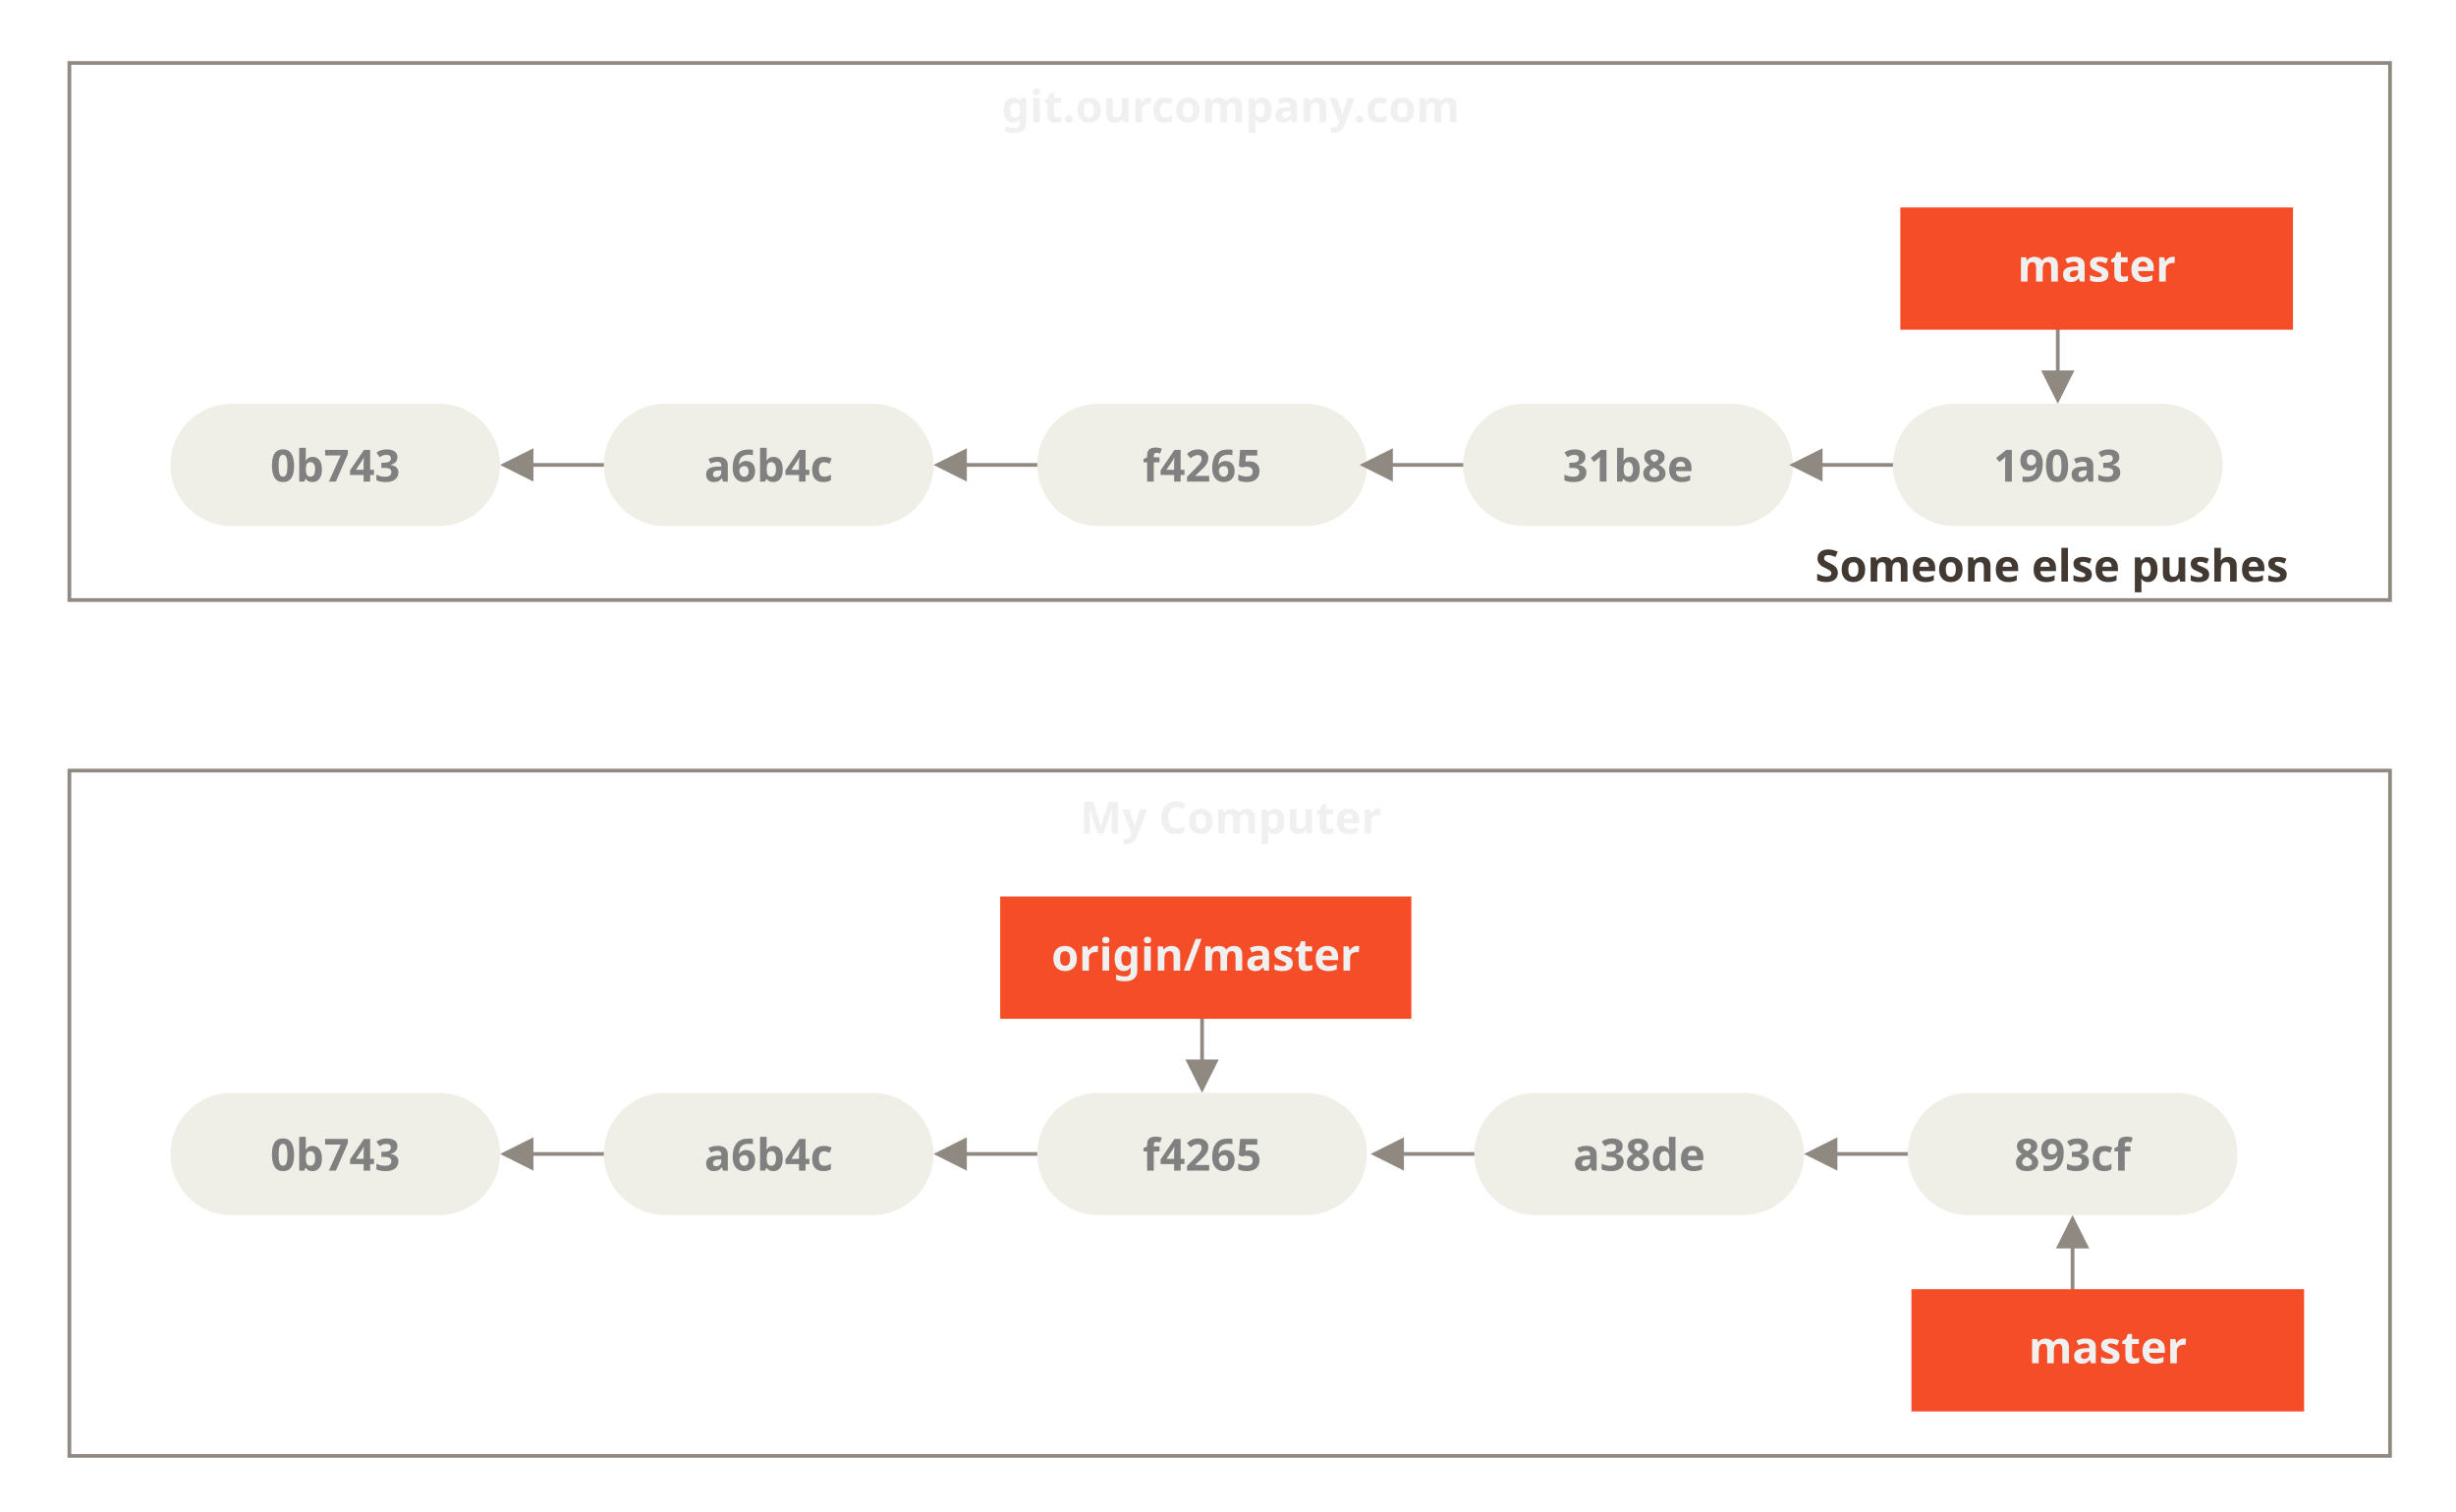
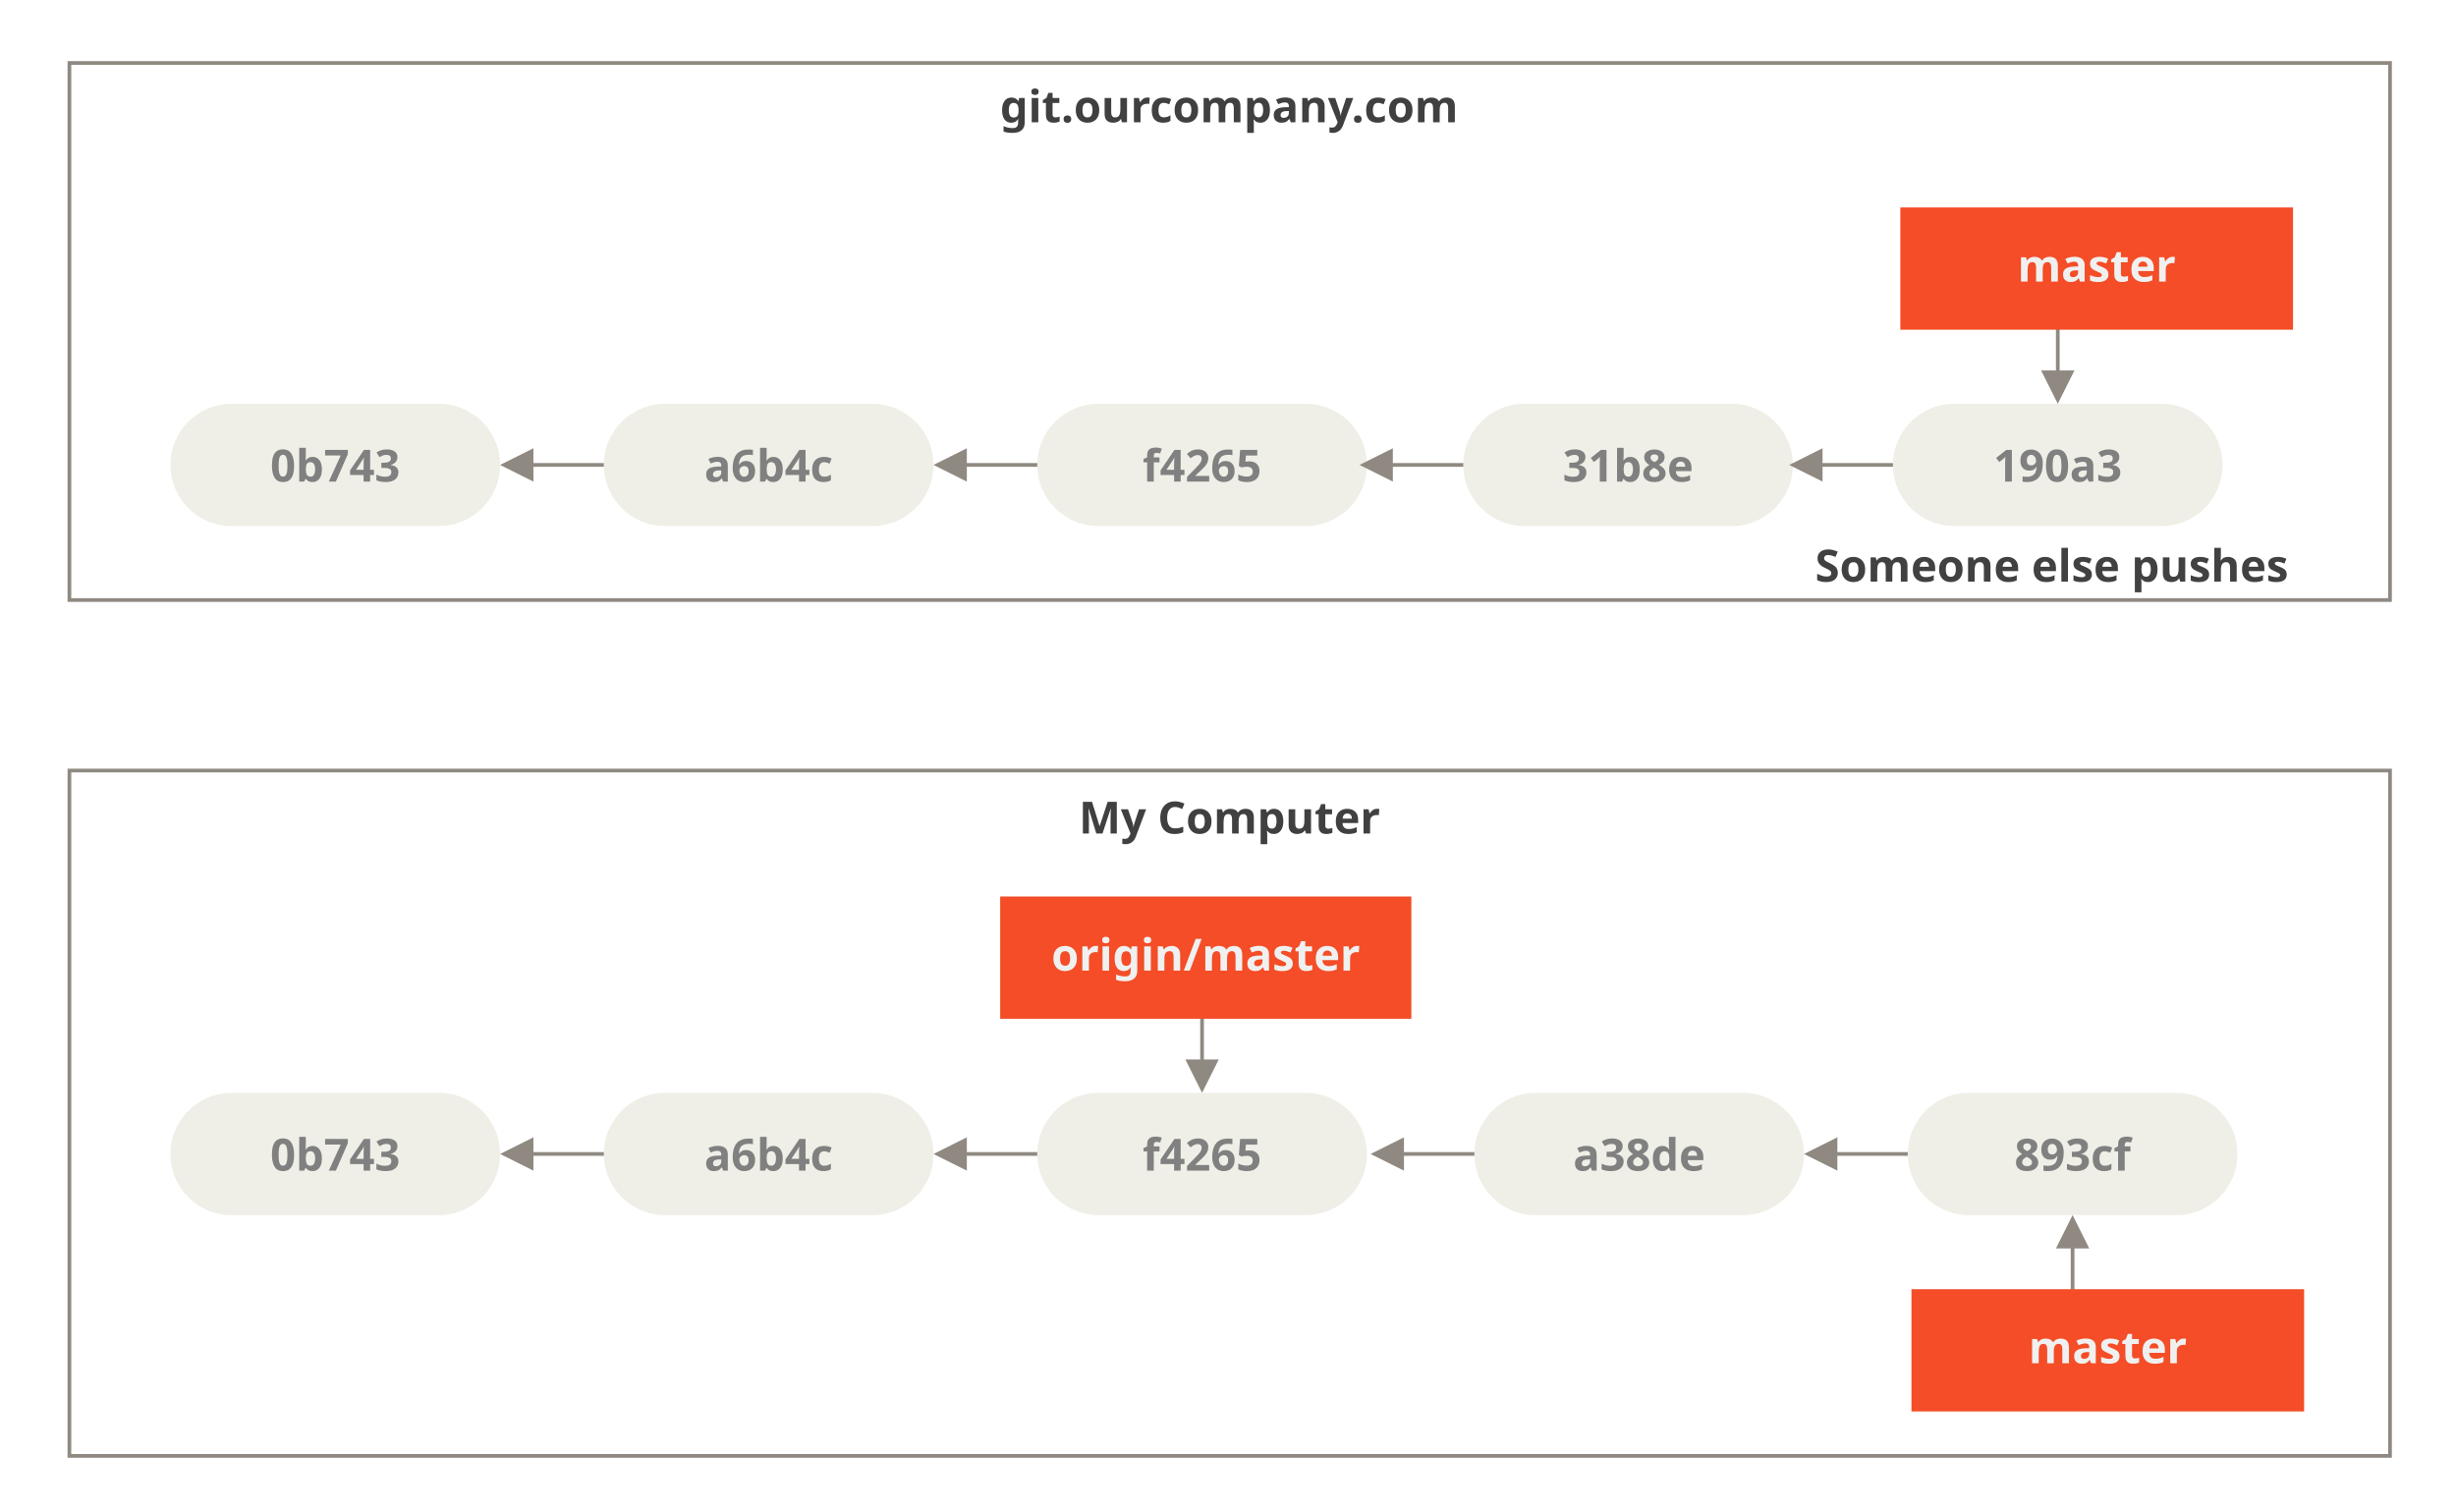
- <svg xmlns="http://www.w3.org/2000/svg" width="663px" height="408px" viewBox="0 0 663 408" version="1.1">
-   <g id="03---Remote-Branches-2" stroke="none" stroke-width="1" fill="none" fill-rule="evenodd">
-     <g id="brown" transform="translate(46, 109)">
-       <rect id="Rectangle-1" fill="#EFEFE7" fill-rule="evenodd" x="0" y="0" width="89" height="33" rx="16.5" />
-       <text stroke="none" font-family="Source Code Pro" font-size="12px" font-weight="900" fill="#979797" fill-opacity="1" text-anchor="middle" id="C6">
-         <tspan fill="#808080" x="44.5" y="21" fill-opacity="1">0b743</tspan>
+ <svg xmlns="http://www.w3.org/2000/svg" id="svg13660" version="1.1" viewBox="0 0 663 408">
+   <g id="03---Remote-Branches-2" fill="none" fill-rule="evenodd">
+     <g id="brown" transform="translate(46 109)">
+       <rect id="Rectangle-1" width="89" height="33" rx="16.5" fill="#EFEFE7" fill-rule="evenodd" />
+       <text id="C6" fill="#979797" font-family="Source Code Pro" font-size="12px" font-weight="700" text-anchor="middle">
+         <tspan id="tspan13534" x="44.5" y="21" fill="#808080">0b743</tspan>
      </text>
    </g>
-     <path id="Line-7" d="M144,125 L183,125 L183,126 L144,126 L144,130 L135,125.5 L144,121 L144,125 Z" fill="#8F8981" fill-rule="nonzero" />
-     <g id="brown" transform="translate(163, 109)">
-       <rect id="Rectangle-1" fill="#EFEFE7" fill-rule="evenodd" x="0" y="0" width="89" height="33" rx="16.5" />
-       <text stroke="none" font-family="Source Code Pro" font-size="12px" font-weight="900" fill="#979797" fill-opacity="1" text-anchor="middle" id="C6">
-         <tspan fill="#808080" x="44.5" y="21" fill-opacity="1">a6b4c</tspan>
+     <path id="Line-7" d="m144 125h39v1h-39v4l-9-4.5 9-4.5v4z" fill="#8F8981" fill-rule="nonzero" />
+     <g id="g13545" transform="translate(163 109)">
+       <rect id="rect13539" width="89" height="33" rx="16.5" fill="#EFEFE7" fill-rule="evenodd" />
+       <text id="text13543" fill="#979797" font-family="Source Code Pro" font-size="12px" font-weight="700" text-anchor="middle">
+         <tspan id="tspan13541" x="44.5" y="21" fill="#808080">a6b4c</tspan>
      </text>
    </g>
-     <path id="Line-8" d="M261,125 L300,125 L300,126 L261,126 L261,130 L252,125.5 L261,121 L261,125 Z" fill="#8F8981" fill-rule="nonzero" />
-     <g id="brown" transform="translate(280, 109)">
-       <rect id="Rectangle-1" fill="#EFEFE7" fill-rule="evenodd" x="0" y="0" width="89" height="33" rx="16.5" />
-       <text stroke="none" font-family="Source Code Pro" font-size="12px" font-weight="900" fill="#979797" fill-opacity="1" text-anchor="middle" id="C6">
-         <tspan fill="#808080" x="44.5" y="21" fill-opacity="1">f4265</tspan>
+     <path id="Line-8" d="m261 125h39v1h-39v4l-9-4.5 9-4.5v4z" fill="#8F8981" fill-rule="nonzero" />
+     <g id="g13554" transform="translate(280 109)">
+       <rect id="rect13548" width="89" height="33" rx="16.5" fill="#EFEFE7" fill-rule="evenodd" />
+       <text id="text13552" fill="#979797" font-family="Source Code Pro" font-size="12px" font-weight="700" text-anchor="middle">
+         <tspan id="tspan13550" x="44.5" y="21" fill="#808080">f4265</tspan>
      </text>
    </g>
-     <path id="Line-8" d="M376,125 L415,125 L415,126 L376,126 L376,130 L367,125.5 L376,121 L376,125 Z" fill="#8F8981" fill-rule="nonzero" />
-     <g id="brown" transform="translate(395, 109)">
-       <rect id="Rectangle-1" fill="#EFEFE7" fill-rule="evenodd" x="0" y="0" width="89" height="33" rx="16.5" />
-       <text stroke="none" font-family="Source Code Pro" font-size="12px" font-weight="900" fill="#979797" fill-opacity="1" text-anchor="middle" id="C6">
-         <tspan fill="#808080" x="44.5" y="21" fill-opacity="1">31b8e</tspan>
+     <path id="path13556" d="m376 125h39v1h-39v4l-9-4.5 9-4.5v4z" fill="#8F8981" fill-rule="nonzero" />
+     <g id="g13564" transform="translate(395 109)">
+       <rect id="rect13558" width="89" height="33" rx="16.5" fill="#EFEFE7" fill-rule="evenodd" />
+       <text id="text13562" fill="#979797" font-family="Source Code Pro" font-size="12px" font-weight="700" text-anchor="middle">
+         <tspan id="tspan13560" x="44.5" y="21" fill="#808080">31b8e</tspan>
      </text>
    </g>
-     <path id="Line-8" d="M492,125 L531,125 L531,126 L492,126 L492,130 L483,125.5 L492,121 L492,125 Z" fill="#8F8981" fill-rule="nonzero" />
-     <g id="brown" transform="translate(511, 109)">
-       <rect id="Rectangle-1" fill="#EFEFE7" fill-rule="evenodd" x="0" y="0" width="89" height="33" rx="16.5" />
-       <text stroke="none" font-family="Source Code Pro" font-size="12px" font-weight="900" fill="#979797" fill-opacity="1" text-anchor="middle" id="C6">
-         <tspan fill="#808080" x="44.5" y="21" fill-opacity="1">190a3</tspan>
+     <path id="path13566" d="m492 125h39v1h-39v4l-9-4.5 9-4.5v4z" fill="#8F8981" fill-rule="nonzero" />
+     <g id="g13574" transform="translate(511 109)">
+       <rect id="rect13568" width="89" height="33" rx="16.5" fill="#EFEFE7" fill-rule="evenodd" />
+       <text id="text13572" fill="#979797" font-family="Source Code Pro" font-size="12px" font-weight="700" text-anchor="middle">
+         <tspan id="tspan13570" x="44.5" y="21" fill="#808080">190a3</tspan>
      </text>
    </g>
-     <g id="Line-2-+-ref" transform="translate(513, 56)">
-       <path id="Line-2" d="M42,44 L42,20 L43,20 L43,44 L47,44 L42.5,53 L38,44 L42,44 Z" fill="#8F8981" fill-rule="nonzero" />
+     <g id="Line-2-+-ref" transform="translate(513 56)">
+       <path id="Line-2" d="m42 44v-24h1v24h4l-4.5 9-4.5-9h4z" fill="#8F8981" fill-rule="nonzero" />
      <g id="ref">
-         <rect id="Rectangle-2" fill="#F44D27" fill-rule="evenodd" x="0" y="0" width="106" height="33" />
-         <text stroke="none" font-family="Source Code Pro" font-size="12px" font-weight="900" fill="#979797" fill-opacity="1" text-anchor="middle" id="master">
-           <tspan fill="#f0f0f0" x="53" y="20" fill-opacity="1">master</tspan>
+         <rect id="Rectangle-2" width="106" height="33" fill="#F44D27" fill-rule="evenodd" />
+         <text id="master" fill="#979797" font-family="Source Code Pro" font-size="12px" font-weight="700" text-anchor="middle">
+           <tspan id="tspan13578" x="53" y="20" fill="#f0f0f0">master</tspan>
        </text>
      </g>
    </g>
-     <path id="Line-6" d="M324,286 L324,259 L325,259 L325,286 L329,286 L324.5,295 L320,286 L324,286 Z" fill="#8F8981" fill-rule="nonzero" />
-     <g id="brown" transform="translate(46, 295)">
-       <rect id="Rectangle-1" fill="#EFEFE7" fill-rule="evenodd" x="0" y="0" width="89" height="33" rx="16.5" />
-       <text stroke="none" font-family="Source Code Pro" font-size="12px" font-weight="900" fill="#979797" fill-opacity="1" text-anchor="middle" id="C6">
-         <tspan fill="#808080" x="44.5" y="21" fill-opacity="1">0b743</tspan>
+     <path id="Line-6" d="m324 286v-27h1v27h4l-4.5 9-4.5-9h4z" fill="#8F8981" fill-rule="nonzero" />
+     <g id="g13590" transform="translate(46 295)">
+       <rect id="rect13584" width="89" height="33" rx="16.5" fill="#EFEFE7" fill-rule="evenodd" />
+       <text id="text13588" fill="#979797" font-family="Source Code Pro" font-size="12px" font-weight="700" text-anchor="middle">
+         <tspan id="tspan13586" x="44.5" y="21" fill="#808080">0b743</tspan>
      </text>
    </g>
-     <path id="Line-5" d="M144,311 L183,311 L183,312 L144,312 L144,316 L135,311.5 L144,307 L144,311 Z" fill="#8F8981" fill-rule="nonzero" />
-     <g id="brown" transform="translate(163, 295)">
-       <rect id="Rectangle-1" fill="#EFEFE7" fill-rule="evenodd" x="0" y="0" width="89" height="33" rx="16.5" />
-       <text stroke="none" font-family="Source Code Pro" font-size="12px" font-weight="900" fill="#979797" fill-opacity="1" text-anchor="middle" id="C6">
-         <tspan fill="#808080" x="44.5" y="21" fill-opacity="1">a6b4c</tspan>
+     <path id="Line-5" d="m144 311h39v1h-39v4l-9-4.5 9-4.5v4z" fill="#8F8981" fill-rule="nonzero" />
+     <g id="g13599" transform="translate(163 295)">
+       <rect id="rect13593" width="89" height="33" rx="16.5" fill="#EFEFE7" fill-rule="evenodd" />
+       <text id="text13597" fill="#979797" font-family="Source Code Pro" font-size="12px" font-weight="700" text-anchor="middle">
+         <tspan id="tspan13595" x="44.5" y="21" fill="#808080">a6b4c</tspan>
      </text>
    </g>
-     <path id="Line-4" d="M261,311 L300,311 L300,312 L261,312 L261,316 L252,311.5 L261,307 L261,311 Z" fill="#8F8981" fill-rule="nonzero" />
-     <g id="brown" transform="translate(280, 295)">
-       <rect id="Rectangle-1" fill="#EFEFE7" fill-rule="evenodd" x="0" y="0" width="89" height="33" rx="16.5" />
-       <text stroke="none" font-family="Source Code Pro" font-size="12px" font-weight="900" fill="#979797" fill-opacity="1" text-anchor="middle" id="C6">
-         <tspan fill="#808080" x="44.5" y="21" fill-opacity="1">f4265</tspan>
+     <path id="Line-4" d="m261 311h39v1h-39v4l-9-4.5 9-4.5v4z" fill="#8F8981" fill-rule="nonzero" />
+     <g id="g13608" transform="translate(280 295)">
+       <rect id="rect13602" width="89" height="33" rx="16.5" fill="#EFEFE7" fill-rule="evenodd" />
+       <text id="text13606" fill="#979797" font-family="Source Code Pro" font-size="12px" font-weight="700" text-anchor="middle">
+         <tspan id="tspan13604" x="44.5" y="21" fill="#808080">f4265</tspan>
      </text>
    </g>
-     <path id="Line-4" d="M379,311 L418,311 L418,312 L379,312 L379,316 L370,311.5 L379,307 L379,311 Z" fill="#8F8981" fill-rule="nonzero" />
-     <g id="brown" transform="translate(398, 295)">
-       <rect id="Rectangle-1" fill="#EFEFE7" fill-rule="evenodd" x="0" y="0" width="89" height="33" rx="16.5" />
-       <text stroke="none" font-family="Source Code Pro" font-size="12px" font-weight="900" fill="#979797" fill-opacity="1" text-anchor="middle" id="C6">
-         <tspan fill="#808080" x="44.5" y="21" fill-opacity="1">a38de</tspan>
+     <path id="path13610" d="m379 311h39v1h-39v4l-9-4.5 9-4.5v4z" fill="#8F8981" fill-rule="nonzero" />
+     <g id="g13618" transform="translate(398 295)">
+       <rect id="rect13612" width="89" height="33" rx="16.5" fill="#EFEFE7" fill-rule="evenodd" />
+       <text id="text13616" fill="#979797" font-family="Source Code Pro" font-size="12px" font-weight="700" text-anchor="middle">
+         <tspan id="tspan13614" x="44.5" y="21" fill="#808080">a38de</tspan>
      </text>
    </g>
-     <path id="Line-4" d="M496,311 L535,311 L535,312 L496,312 L496,316 L487,311.5 L496,307 L496,311 Z" fill="#8F8981" fill-rule="nonzero" />
-     <g id="brown" transform="translate(515, 295)">
-       <rect id="Rectangle-1" fill="#EFEFE7" fill-rule="evenodd" x="0" y="0" width="89" height="33" rx="16.5" />
-       <text stroke="none" font-family="Source Code Pro" font-size="12px" font-weight="900" fill="#979797" fill-opacity="1" text-anchor="middle" id="C6">
-         <tspan fill="#808080" x="44.5" y="21" fill-opacity="1">893cf</tspan>
+     <path id="path13620" d="m496 311h39v1h-39v4l-9-4.5 9-4.5v4z" fill="#8F8981" fill-rule="nonzero" />
+     <g id="g13628" transform="translate(515 295)">
+       <rect id="rect13622" width="89" height="33" rx="16.5" fill="#EFEFE7" fill-rule="evenodd" />
+       <text id="text13626" fill="#979797" font-family="Source Code Pro" font-size="12px" font-weight="700" text-anchor="middle">
+         <tspan id="tspan13624" x="44.5" y="21" fill="#808080">893cf</tspan>
      </text>
    </g>
-     <g id="Line-3-+-ref-2" transform="translate(516, 328)">
-       <path id="Line-3" d="M44,9 L44,34 L43,34 L43,9 L39,9 L43.5,0 L48,9 L44,9 Z" fill="#8F8981" fill-rule="nonzero" />
-       <g id="ref" transform="translate(0, 20)">
-         <rect id="Rectangle-2" fill="#F44D27" fill-rule="evenodd" x="0" y="0" width="106" height="33" />
-         <text stroke="none" font-family="Source Code Pro" font-size="12px" font-weight="900" fill="#979797" fill-opacity="1" text-anchor="middle" id="master">
-           <tspan fill="#f0f0f0" x="53" y="20" fill-opacity="1">master</tspan>
+     <g id="Line-3-+-ref-2" transform="translate(516 328)">
+       <path id="Line-3" d="m44 9v25h-1v-25h-4l4.5-9 4.5 9h-4z" fill="#8F8981" fill-rule="nonzero" />
+       <g id="g13637" transform="translate(0 20)">
+         <rect id="rect13631" width="106" height="33" fill="#F44D27" fill-rule="evenodd" />
+         <text id="text13635" fill="#979797" font-family="Source Code Pro" font-size="12px" font-weight="700" text-anchor="middle">
+           <tspan id="tspan13633" x="53" y="20" fill="#f0f0f0">master</tspan>
        </text>
      </g>
    </g>
-     <g id="ref-3" transform="translate(270, 242)">
-       <rect id="Rectangle-2" fill="#F44D27" x="0" y="0" width="111" height="33" />
-       <text stroke="none" font-family="Source Code Pro" font-size="12px" font-weight="900" fill="#979797" fill-opacity="1" text-anchor="middle" id="master">
-         <tspan fill="#f0f0f0" x="55.5" y="20" fill-opacity="1">origin/master</tspan>
+     <g id="ref-3" transform="translate(270 242)">
+       <rect id="rect13640" width="111" height="33" fill="#F44D27" />
+       <text id="text13644" fill="#979797" font-family="Source Code Pro" font-size="12px" font-weight="700" text-anchor="middle">
+         <tspan id="tspan13642" x="55.5" y="20" fill="#f0f0f0">origin/master</tspan>
      </text>
    </g>
-     <g id="Group" transform="translate(19, 17)">
-       <rect id="Rectangle-10" stroke="#8F8981" stroke-linecap="square" x="-0.265" y="0" width="626.451" height="144.969" />
-       <rect id="Rectangle-11" stroke="#8F8981" stroke-linecap="square" x="-0.265" y="191" width="626.451" height="185" />
-       <text stroke="none" font-family="Source Code Pro" font-size="12px" font-weight="900" fill="#979797" fill-opacity="1" text-anchor="middle" id="My-Computer">
-         <tspan fill="#f0f0f0" x="313.225" y="208" fill-opacity="1">My Computer</tspan>
+     <g id="Group" transform="translate(19 17)">
+       <rect id="Rectangle-10" x="-.265" width="626.45" height="144.97" stroke="#8F8981" stroke-linecap="square" />
+       <rect id="Rectangle-11" x="-.265" y="191" width="626.45" height="185" stroke="#8F8981" stroke-linecap="square" />
+       <text id="My-Computer" transform="translate(-.30336)" font-size="12px" font-weight="700" style="fill:#404040;font-family:'Source Code Pro';font-size:12px;font-weight:700;text-anchor:middle">
+         <tspan id="tspan13649" x="313.225" y="208" style="fill:#404040">My Computer</tspan>
      </text>
-       <text stroke="none" font-family="Source Code Pro" font-size="12px" font-weight="900" fill="#979797" fill-opacity="1" text-anchor="middle" id="git.ourcompany.com">
-         <tspan fill="#f0f0f0" x="313.225" y="16" fill-opacity="1">git.ourcompany.com</tspan>
+       <text id="git.ourcompany.com" transform="translate(-.42336)" font-size="12px" font-weight="700" style="fill:#404040;font-family:'Source Code Pro';font-size:12px;font-weight:700;text-anchor:middle">
+         <tspan id="tspan13652" x="313.225" y="16" style="fill:#404040">git.ourcompany.com</tspan>
      </text>
    </g>
-     <text stroke="none" font-family="Source Code Pro" font-size="12px" font-weight="900" fill="#413932" fill-opacity="1" id="Someone-else-pushes">
-       <tspan x="490" y="157">Someone else pushes</tspan>
+     <text id="Someone-else-pushes" fill="#413932" font-family="Source Code Pro" font-size="12px" font-weight="700" style="fill:#414141">
+       <tspan id="tspan13656" x="490" y="157" style="fill:#414141">Someone else pushes</tspan>
    </text>
  </g>
</svg>
